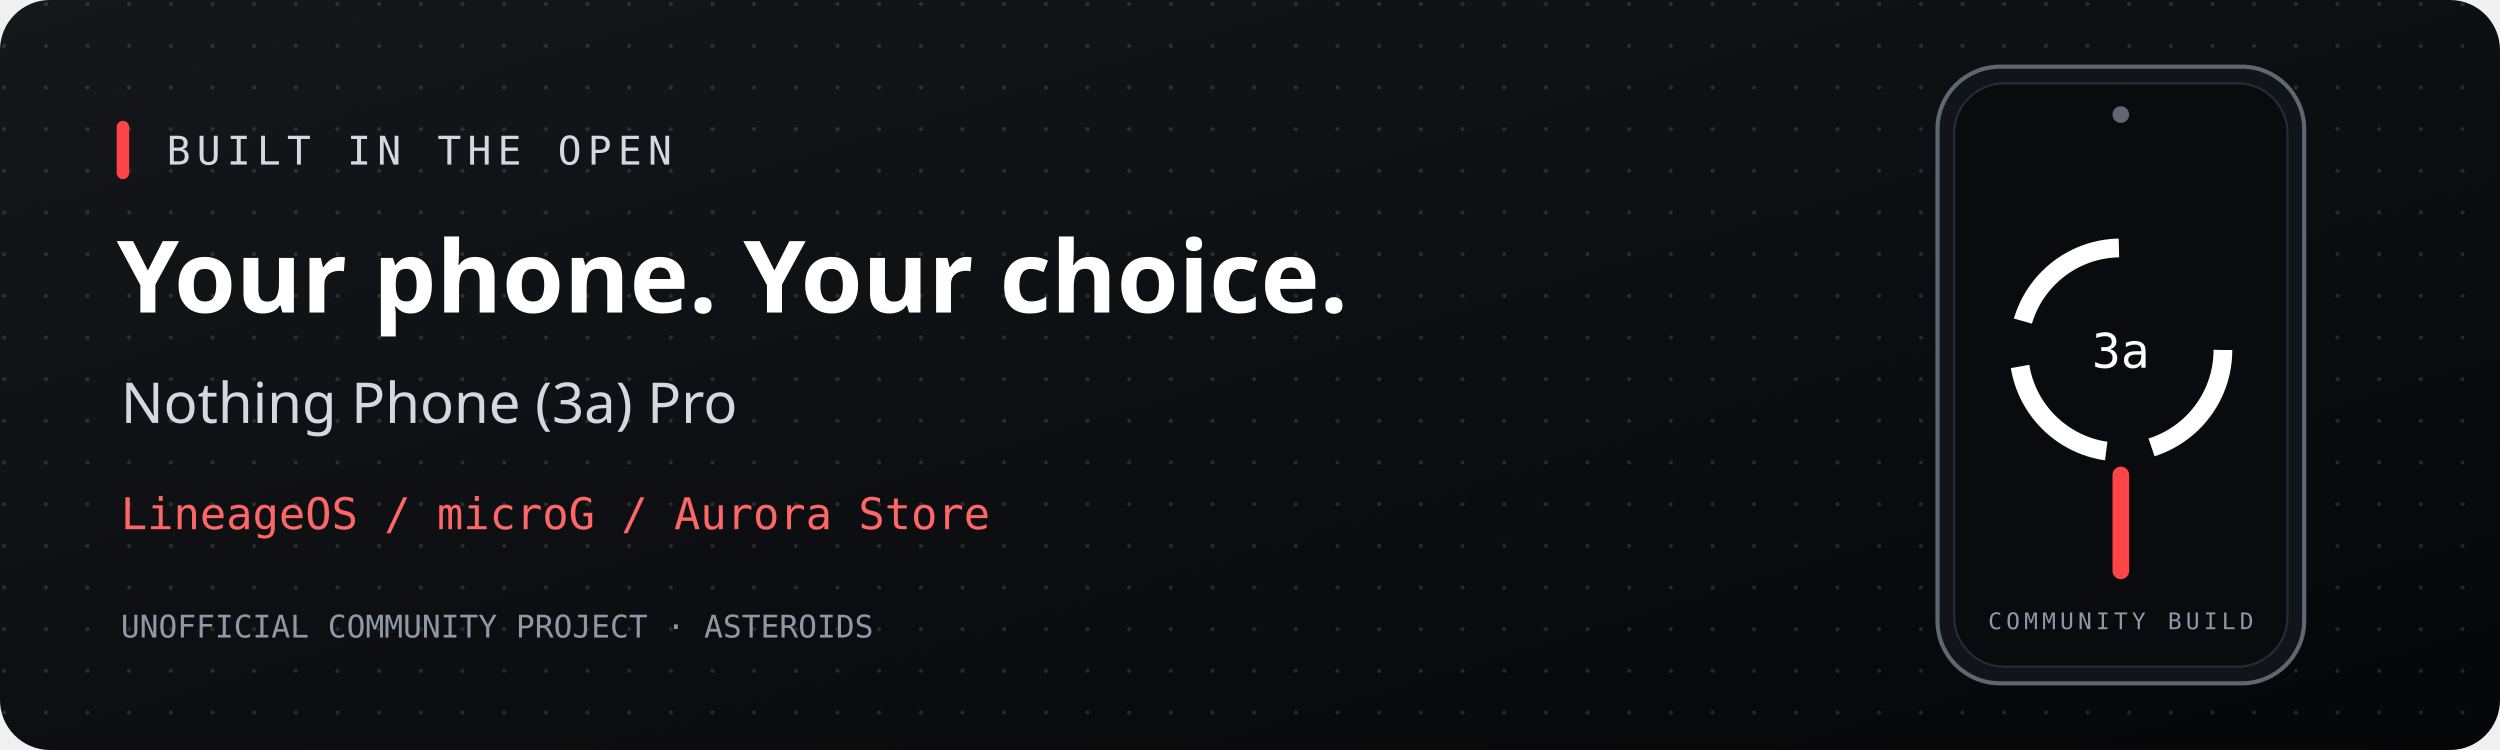
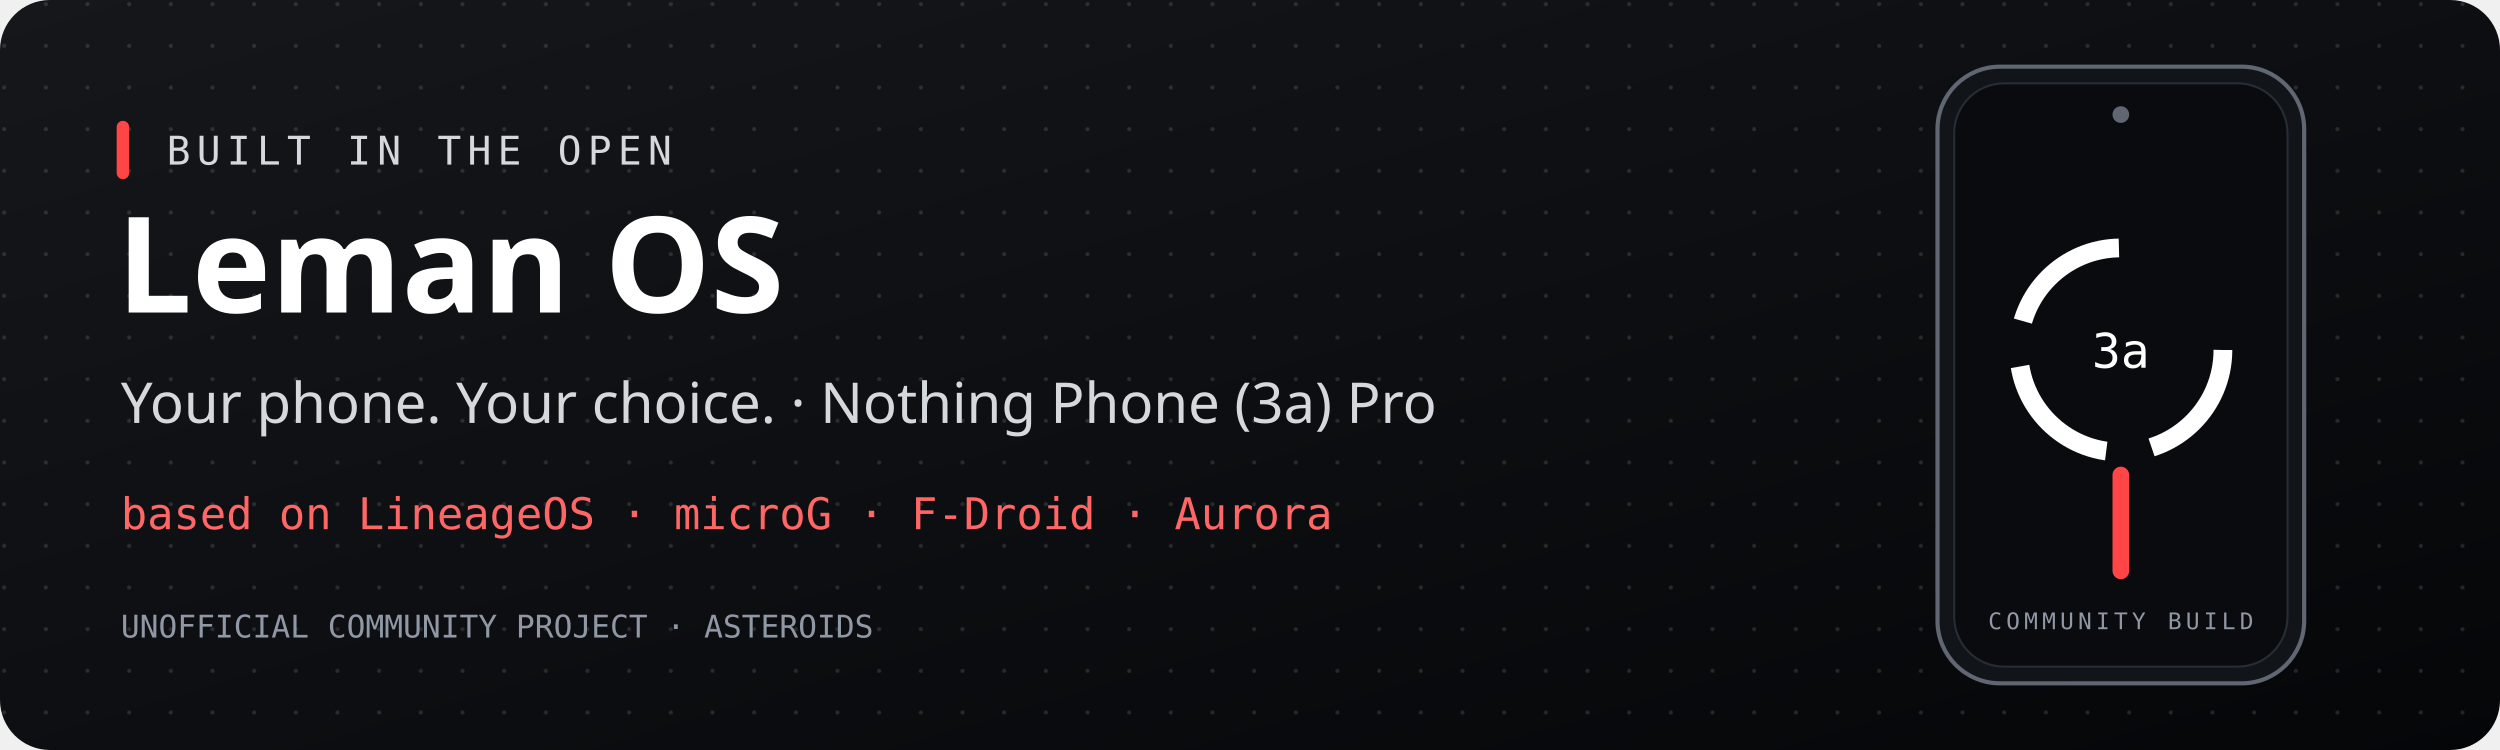
- <svg xmlns="http://www.w3.org/2000/svg" width="1200" height="360" viewBox="0 0 1200 360" role="img" aria-label="Nothing Phone 3a Pro: LineageOS, microG and Aurora. Built in the open.">
+ <svg xmlns="http://www.w3.org/2000/svg" width="1200" height="360" viewBox="0 0 1200 360" role="img" aria-label="Leman OS for the Nothing Phone (3a) Pro. Built in the open.">
  <defs>
    <pattern id="dots" width="20" height="20" patternUnits="userSpaceOnUse">
      <circle cx="2" cy="2" r="1" fill="#ffffff" opacity=".12" />
    </pattern>
    <linearGradient id="bg" x2="1" y2="1">
      <stop stop-color="#15171b" />
      <stop offset="1" stop-color="#050608" />
    </linearGradient>
  </defs>
  <rect width="1200" height="360" rx="24" fill="url(#bg)" />
  <rect width="1200" height="360" rx="24" fill="url(#dots)" />
  <rect x="56" y="58" width="6" height="28" rx="3" fill="#ff4545" />
  <text x="80" y="79" font-family="monospace" font-size="19" letter-spacing="3" fill="#d5d8dd">BUILT IN THE OPEN</text>
-   <text x="56" y="150" font-family="sans-serif" font-size="48" font-weight="700" fill="#fff">Your phone. Your choice.</text>
-   <text x="58" y="203" font-family="sans-serif" font-size="27" fill="#d5d8dd">Nothing Phone (3a) Pro</text>
-   <text x="58" y="254" font-family="monospace" font-size="21" fill="#ff6666">LineageOS / microG / Aurora Store</text>
+   <text x="56" y="150" font-family="sans-serif" font-size="64" font-weight="700" fill="#fff">Leman OS</text>
+   <text x="58" y="203" font-family="sans-serif" font-size="27" fill="#d5d8dd">Your phone. Your choice. · Nothing Phone (3a) Pro</text>
+   <text x="58" y="254" font-family="monospace" font-size="21" fill="#ff6666">based on LineageOS · microG · F-Droid · Aurora</text>
  <text x="58" y="306" font-family="monospace" font-size="15" fill="#9098a5">UNOFFICIAL COMMUNITY PROJECT · ASTEROIDS</text>
  <g transform="translate(930 32)">
    <rect x="0" y="0" width="176" height="296" rx="30" fill="#111419" stroke="#606772" stroke-width="2" />
    <rect x="8" y="8" width="160" height="280" rx="24" fill="#090b0e" stroke="#272c35" />
    <circle cx="88" cy="23" r="4" fill="#606772" />
    <circle cx="88" cy="136" r="49" fill="none" stroke="#fff" stroke-width="9" stroke-dasharray="62 22 62 22 62 78" />
    <path d="M88 196v46" stroke="#ff4545" stroke-width="8" stroke-linecap="round" />
    <text x="88" y="138" text-anchor="middle" dominant-baseline="middle" font-family="monospace" font-size="23" fill="#fff">3a</text>
    <text x="88" y="270" text-anchor="middle" font-family="monospace" font-size="11" letter-spacing="2" fill="#9098a5">COMMUNITY BUILD</text>
  </g>
</svg>
